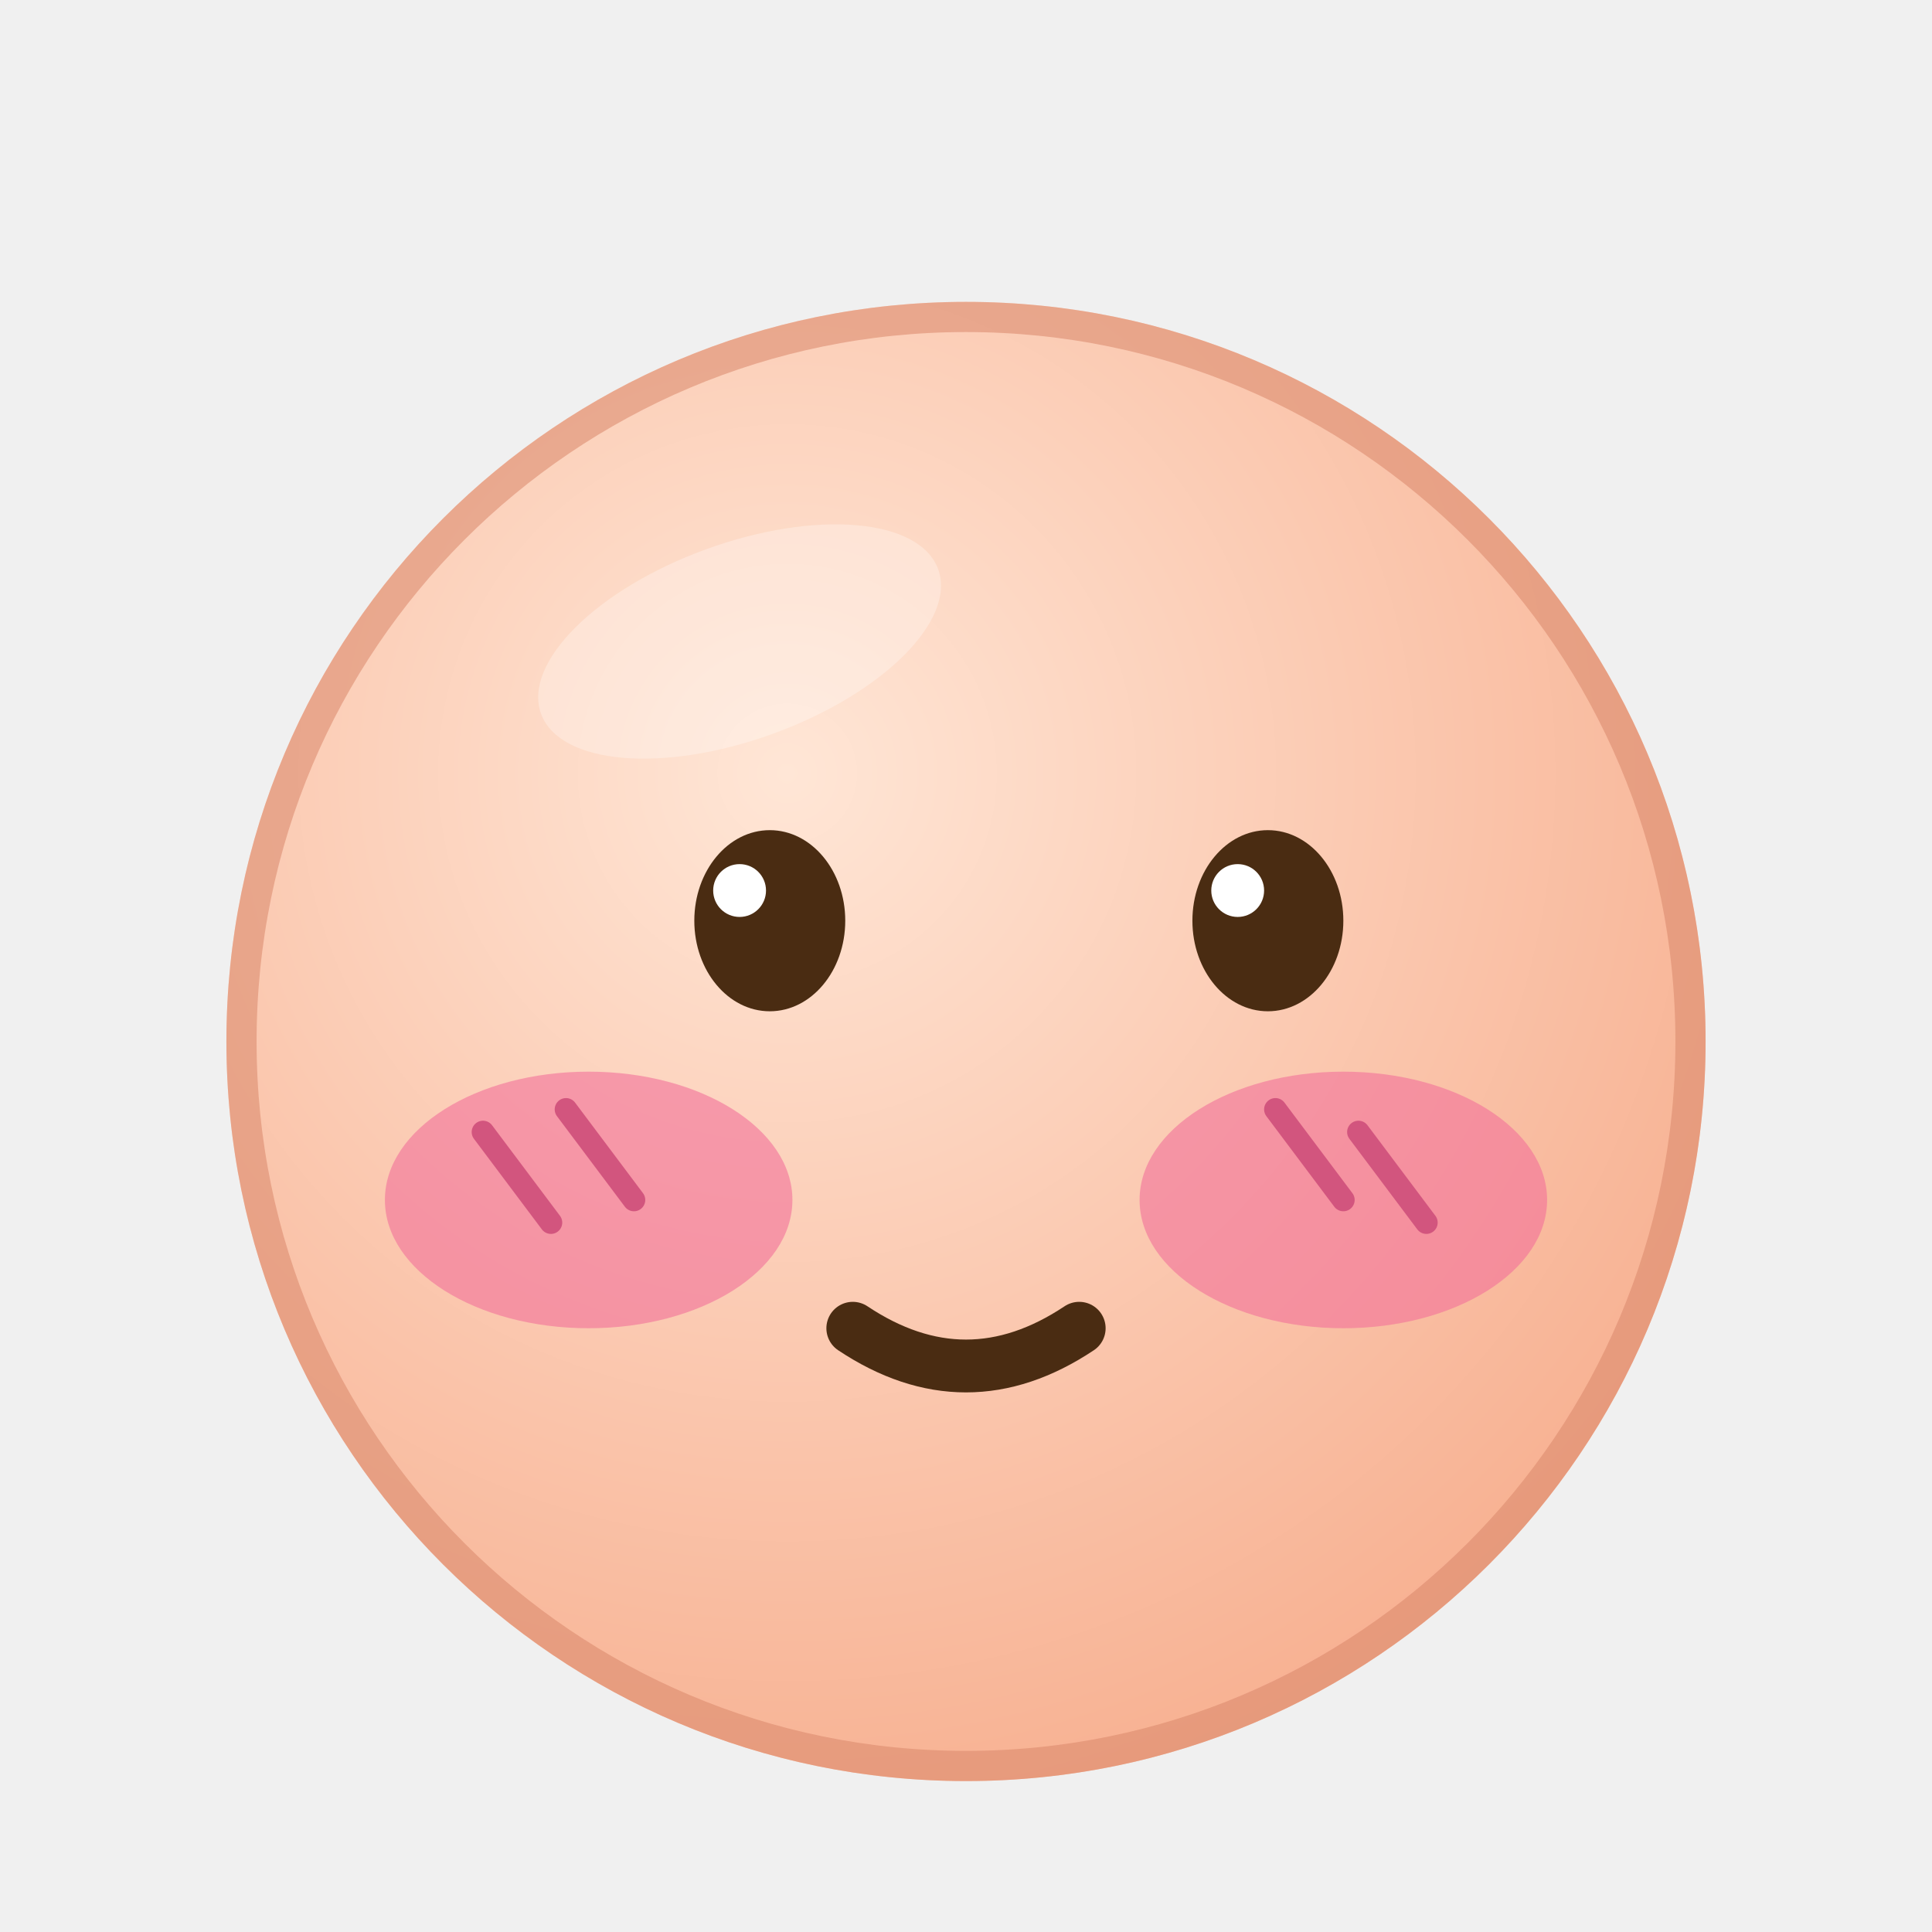
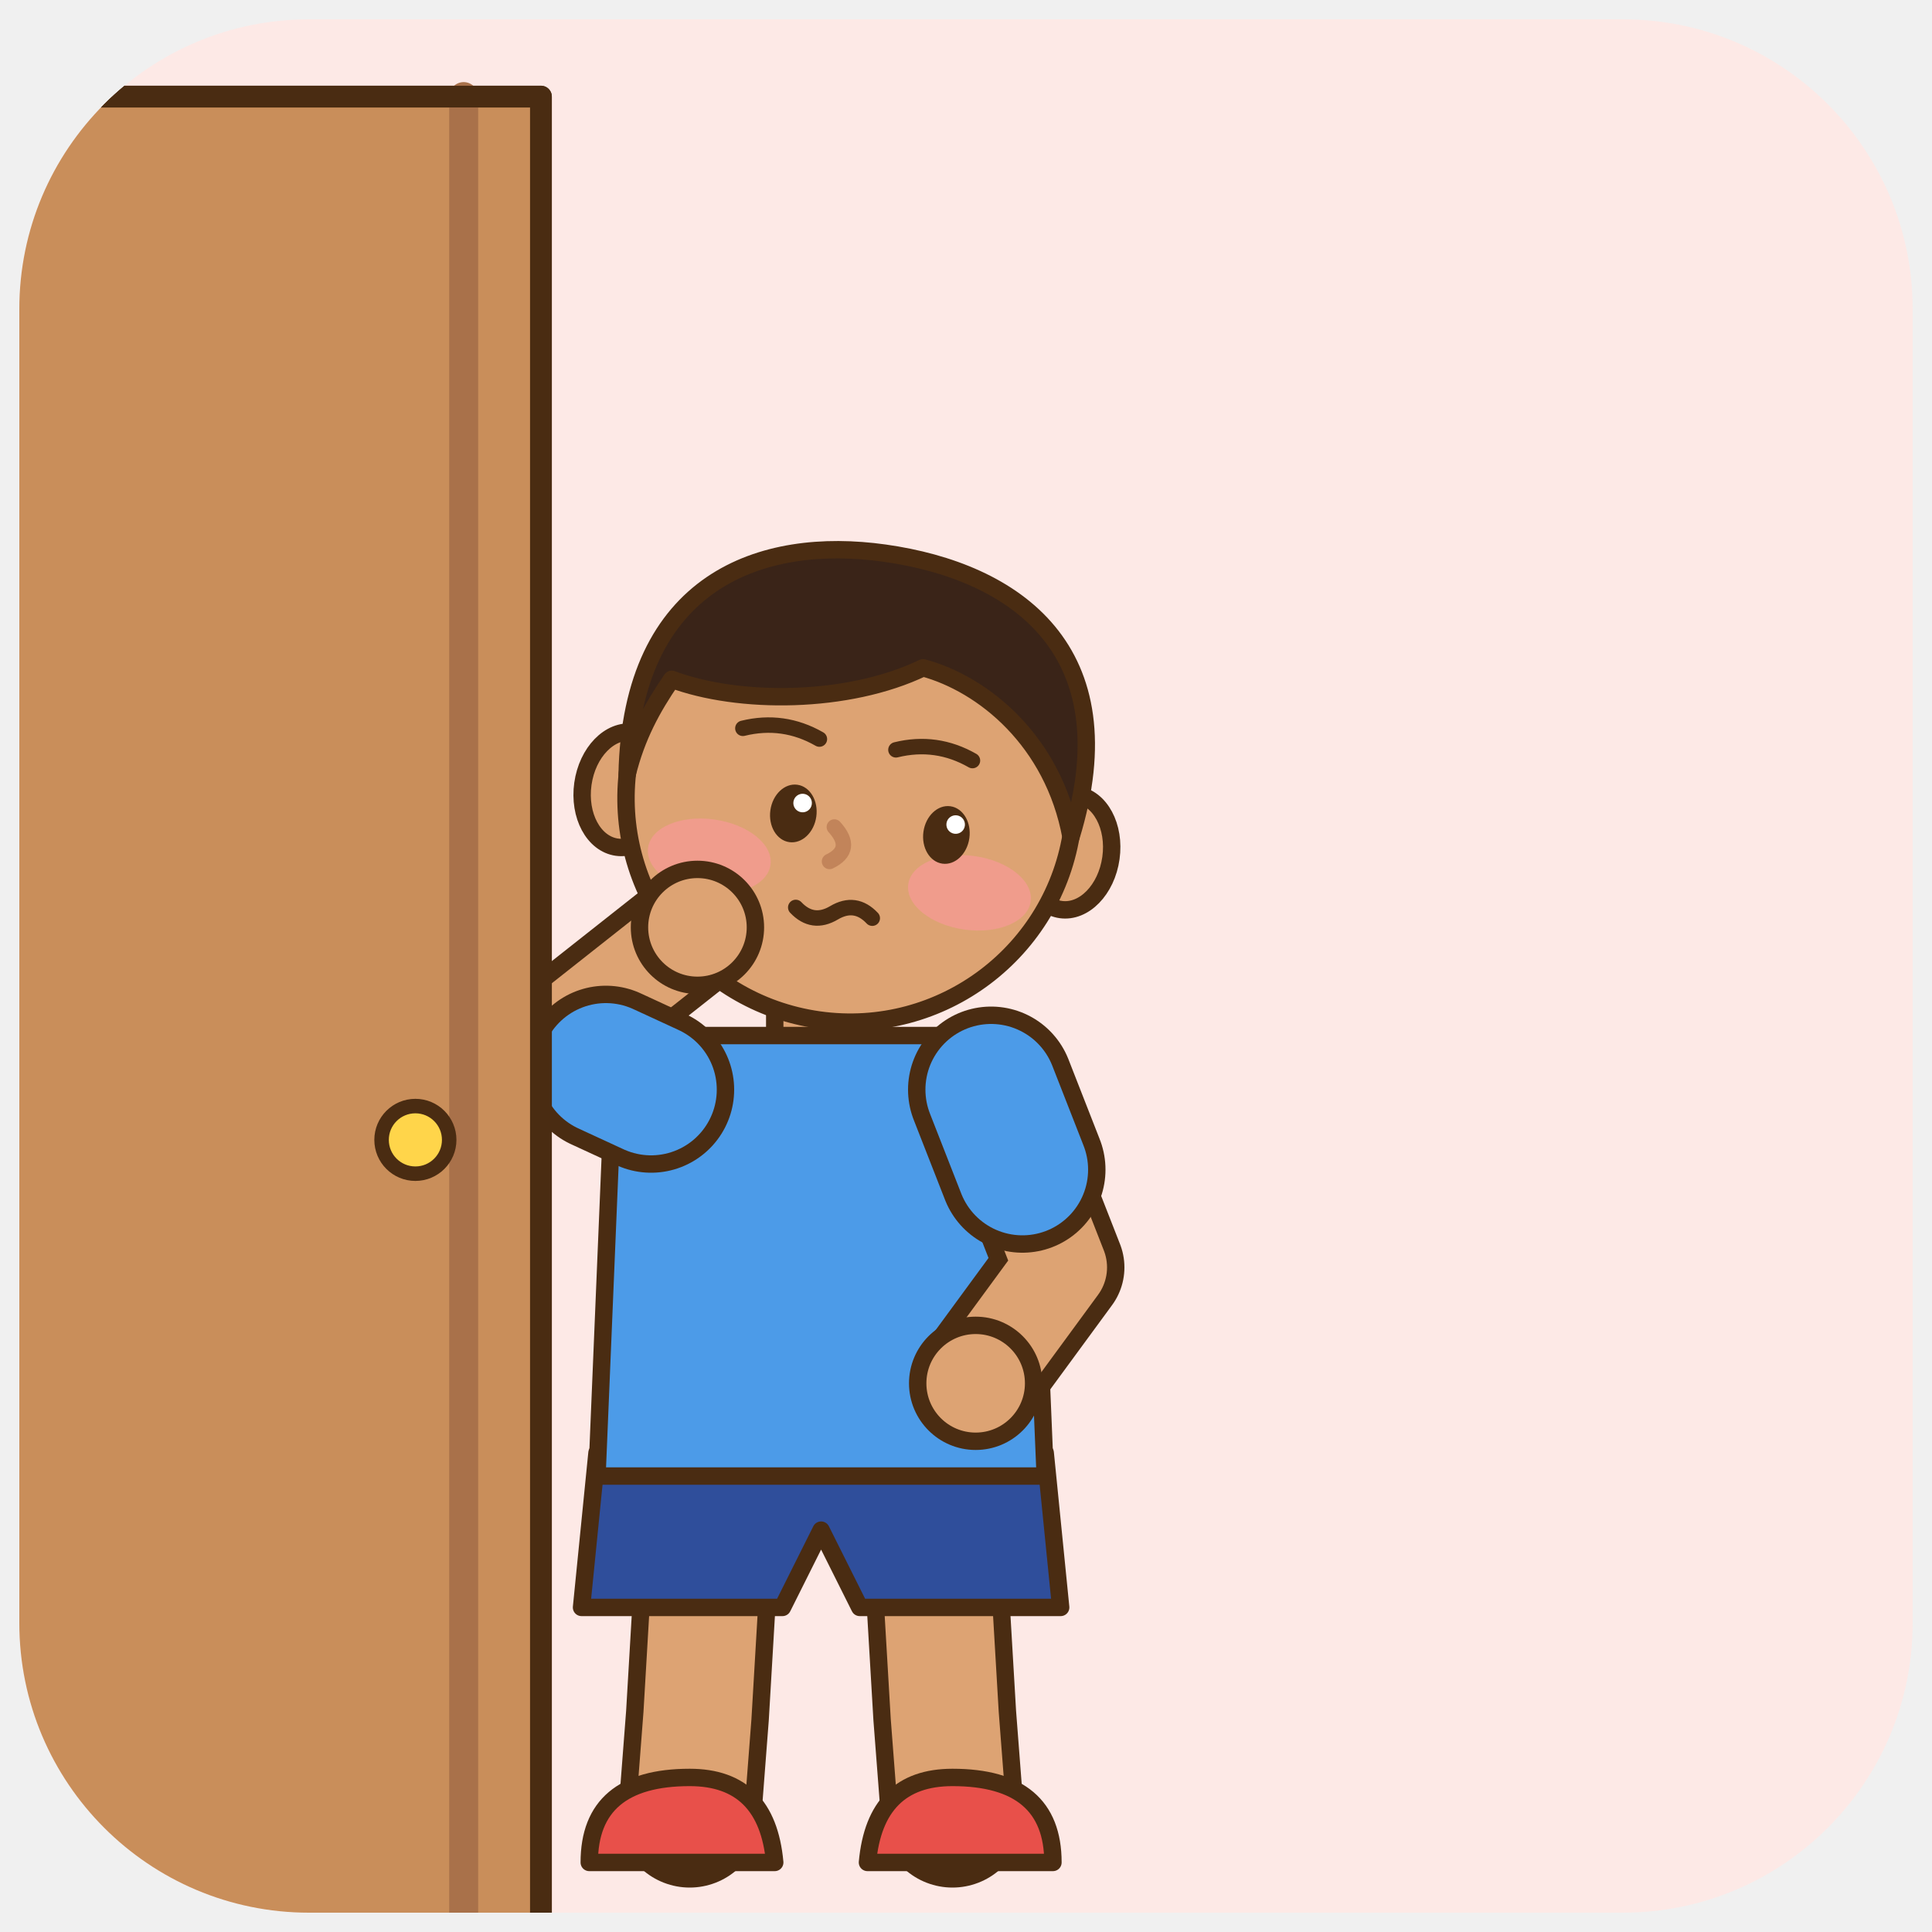
<svg xmlns="http://www.w3.org/2000/svg" viewBox="0 0 512 512">
+   <style>.sway { animation: sway 2.6s ease-in-out infinite; transform-box: fill-box; transform-origin: 50% 100%; }
+     @keyframes sway { 0%,100% { transform: rotate(-4deg) } 50% { transform: rotate(4deg) } }.blush { animation: blush 2s ease-in-out infinite; }
+     @keyframes blush { 0%,100% { opacity: .55 } 50% { opacity: .95 } }
+     @media (prefers-reduced-motion: reduce) { * { animation: none !important; } }
+   </style>
  <defs>
-     <radialGradient id="shy" cx="38%" cy="32%" r="75%">
-       <stop offset="0" stop-color="#FFE6D6" />
-       <stop offset="1" stop-color="#F7AE8E" />
-     </radialGradient>
+     <clipPath id="tile">
+       <rect x="4" y="4" width="392" height="392" rx="60" />
+     </clipPath>
  </defs>
-   <circle cx="256" cy="276" r="196" fill="url(#shy)" />
-   <circle cx="256" cy="276" r="192" fill="none" stroke="#D9866A" stroke-width="8" opacity="0.55" />
-   <ellipse cx="196" cy="170" rx="56" ry="26" fill="#fff" opacity="0.28" transform="rotate(-20 196 170)" />
-   <ellipse cx="204" cy="244" rx="20" ry="24" fill="#4A2C12" />
-   <ellipse cx="336" cy="244" rx="20" ry="24" fill="#4A2C12" />
-   <circle cx="196" cy="236" r="7" fill="#fff" />
-   <circle cx="328" cy="236" r="7" fill="#fff" />
-   <ellipse cx="156" cy="318" rx="54" ry="34" fill="#F2709A" opacity="0.6" />
-   <ellipse cx="356" cy="318" rx="54" ry="34" fill="#F2709A" opacity="0.6" />
-   <path d="M128 300 l18 24 M150 294 l18 24 M338 294 l18 24 M360 300 l18 24" stroke="#D2557E" stroke-width="6" stroke-linecap="round" />
-   <path d="M226 352 Q256 372 286 352" fill="none" stroke="#4A2C12" stroke-width="14" stroke-linecap="round" />
+   <g transform="scale(1.28)">
+     <g clip-path="url(#tile)">
+       <rect x="4" y="4" width="392" height="392" rx="60" fill="#FDE9E6" />
+       <g class="sway" style="transform-origin: 200px 390px">
+         <g transform="translate(10 72) scale(0.8)">
+           <g transform="translate(0 0)">
+             <path d="M170 320 L168 354 L166 380" fill="none" stroke="#4A2C12" stroke-width="37" stroke-linejoin="round" stroke-linecap="round" />
+             <path d="M170 320 L168 354 L166 380" fill="none" stroke="#DDA373" stroke-width="28" stroke-linejoin="round" stroke-linecap="round" />
+             <path d="M230 320 L232 354 L234 380" fill="none" stroke="#4A2C12" stroke-width="37" stroke-linejoin="round" stroke-linecap="round" />
+             <path d="M230 320 L232 354 L234 380" fill="none" stroke="#DDA373" stroke-width="28" stroke-linejoin="round" stroke-linecap="round" />
+             <path d="M140 392 Q140 370 166 370 Q186 370 188 392 Z" fill="#E8504A" stroke="#4A2C12" stroke-width="4.5" stroke-linejoin="round" stroke-linecap="round" />
+             <path d="M212 392 Q214 370 234 370 Q260 370 260 392 Z" fill="#E8504A" stroke="#4A2C12" stroke-width="4.5" stroke-linejoin="round" stroke-linecap="round" />
+             <path d="M142 286 L258 286 L262 326 L210 326 L200 306 L190 326 L138 326 Z" fill="#2F4E9B" stroke="#4A2C12" stroke-width="4.5" stroke-linejoin="round" stroke-linecap="round" />
+             <rect x="188" y="160" width="24" height="30" rx="0" fill="#DDA373" />
+             <path d="M188 160 V190 M212 160 V190" fill="none" stroke="#4A2C12" stroke-width="4.5" stroke-linejoin="round" stroke-linecap="round" />
+             <path d="M146 196 Q148 180 166 178 L234 178 Q252 180 254 196 L258 292 L142 292 Z" fill="#4C9BE8" stroke="#4A2C12" stroke-width="4.5" stroke-linejoin="round" stroke-linecap="round" />
+             <g class="head" transform="translate(0 0) rotate(8 200 170)">
+               <ellipse cx="142" cy="122" rx="11" ry="15" fill="#DDA373" stroke="#4A2C12" stroke-width="4.5" stroke-linejoin="round" stroke-linecap="round" />
+               <ellipse cx="258" cy="122" rx="11" ry="15" fill="#DDA373" stroke="#4A2C12" stroke-width="4.5" stroke-linejoin="round" stroke-linecap="round" />
+               <circle cx="200" cy="116" r="58" fill="#DDA373" stroke="#4A2C12" stroke-width="4.5" stroke-linejoin="round" stroke-linecap="round" />
+               <ellipse cx="166" cy="136" rx="16" ry="9.6" fill="#F59A92" opacity="0.8" class="blush" />
+               <ellipse cx="234" cy="136" rx="16" ry="9.6" fill="#F59A92" opacity="0.8" class="blush" />
+               <path d="M197 124 q6 5 0 9" fill="none" stroke="#C2845A" stroke-width="4" stroke-linejoin="round" stroke-linecap="round" />
+               <path d="M170 102 q10 -4 20 0" fill="none" stroke="#4A2C12" stroke-width="4" stroke-linejoin="round" stroke-linecap="round" />
+               <path d="M210 102 q10 -4 20 0" fill="none" stroke="#4A2C12" stroke-width="4" stroke-linejoin="round" stroke-linecap="round" />
+               <ellipse cx="186" cy="122" rx="6" ry="7.5" fill="#4A2C12" />
+               <ellipse cx="226" cy="122" rx="6" ry="7.5" fill="#4A2C12" />
+               <circle cx="188" cy="119" r="2.4" fill="#fff" />
+               <circle cx="228" cy="119" r="2.4" fill="#fff" />
+               <path d="M190 146 q5 4 10 0 q5 -4 10 0" fill="none" stroke="#4A2C12" stroke-width="4" stroke-linejoin="round" stroke-linecap="round" />
+               <path d="M142 118 C136 68 168 52 200 52 C234 52 266 68 258 118 C250 94 230 82 214 80 C196 92 168 96 150 92 C146 100 143 108 142 118 Z" fill="#3A2418" stroke="#4A2C12" stroke-width="4.5" stroke-linejoin="round" stroke-linecap="round" />
+             </g>
+             <g class="arm-l">
+               <path d="M156 192 L130 180 L168 150" fill="none" stroke="#4A2C12" stroke-width="33" stroke-linejoin="round" stroke-linecap="round" />
+               <path d="M156 192 L130 180 L168 150" fill="none" stroke="#DDA373" stroke-width="24" stroke-linejoin="round" stroke-linecap="round" />
+               <path d="M156 192 L144.3 186.6" fill="none" stroke="#4A2C12" stroke-width="43" stroke-linejoin="round" stroke-linecap="round" />
+               <path d="M156 192 L144.3 186.6" fill="none" stroke="#4C9BE8" stroke-width="34" stroke-linejoin="round" stroke-linecap="round" />
+               <circle cx="168" cy="150" r="15" fill="#DDA373" stroke="#4A2C12" stroke-width="4.5" stroke-linejoin="round" stroke-linecap="round" />
+             </g>
+             <g class="arm-r">
+               <path d="M244 192 L262 238 L240 268" fill="none" stroke="#4A2C12" stroke-width="33" stroke-linejoin="round" stroke-linecap="round" />
+               <path d="M244 192 L262 238 L240 268" fill="none" stroke="#DDA373" stroke-width="24" stroke-linejoin="round" stroke-linecap="round" />
+               <path d="M244 192 L252.1 212.7" fill="none" stroke="#4A2C12" stroke-width="43" stroke-linejoin="round" stroke-linecap="round" />
+               <path d="M244 192 L252.1 212.7" fill="none" stroke="#4C9BE8" stroke-width="34" stroke-linejoin="round" stroke-linecap="round" />
+               <circle cx="240" cy="268" r="15" fill="#DDA373" stroke="#4A2C12" stroke-width="4.5" stroke-linejoin="round" stroke-linecap="round" />
+             </g>
+           </g>
+         </g>
+       </g>
+       <rect x="-20" y="20" width="132" height="380" rx="0" fill="#C98E5A" stroke="#4A2C12" stroke-width="4.5" stroke-linejoin="round" stroke-linecap="round" />
+       <path d="M96 20 V400" fill="none" stroke="#A9714A" stroke-width="6" stroke-linejoin="round" stroke-linecap="round" />
+       <circle cx="86" cy="236" r="7" fill="#FFD54A" stroke="#4A2C12" stroke-width="3" stroke-linejoin="round" stroke-linecap="round" />
+       <rect x="-20" y="20" width="132" height="380" rx="0" fill="none" stroke="#4A2C12" stroke-width="4.5" stroke-linejoin="round" stroke-linecap="round" />
+     </g>
+   </g>
</svg>
